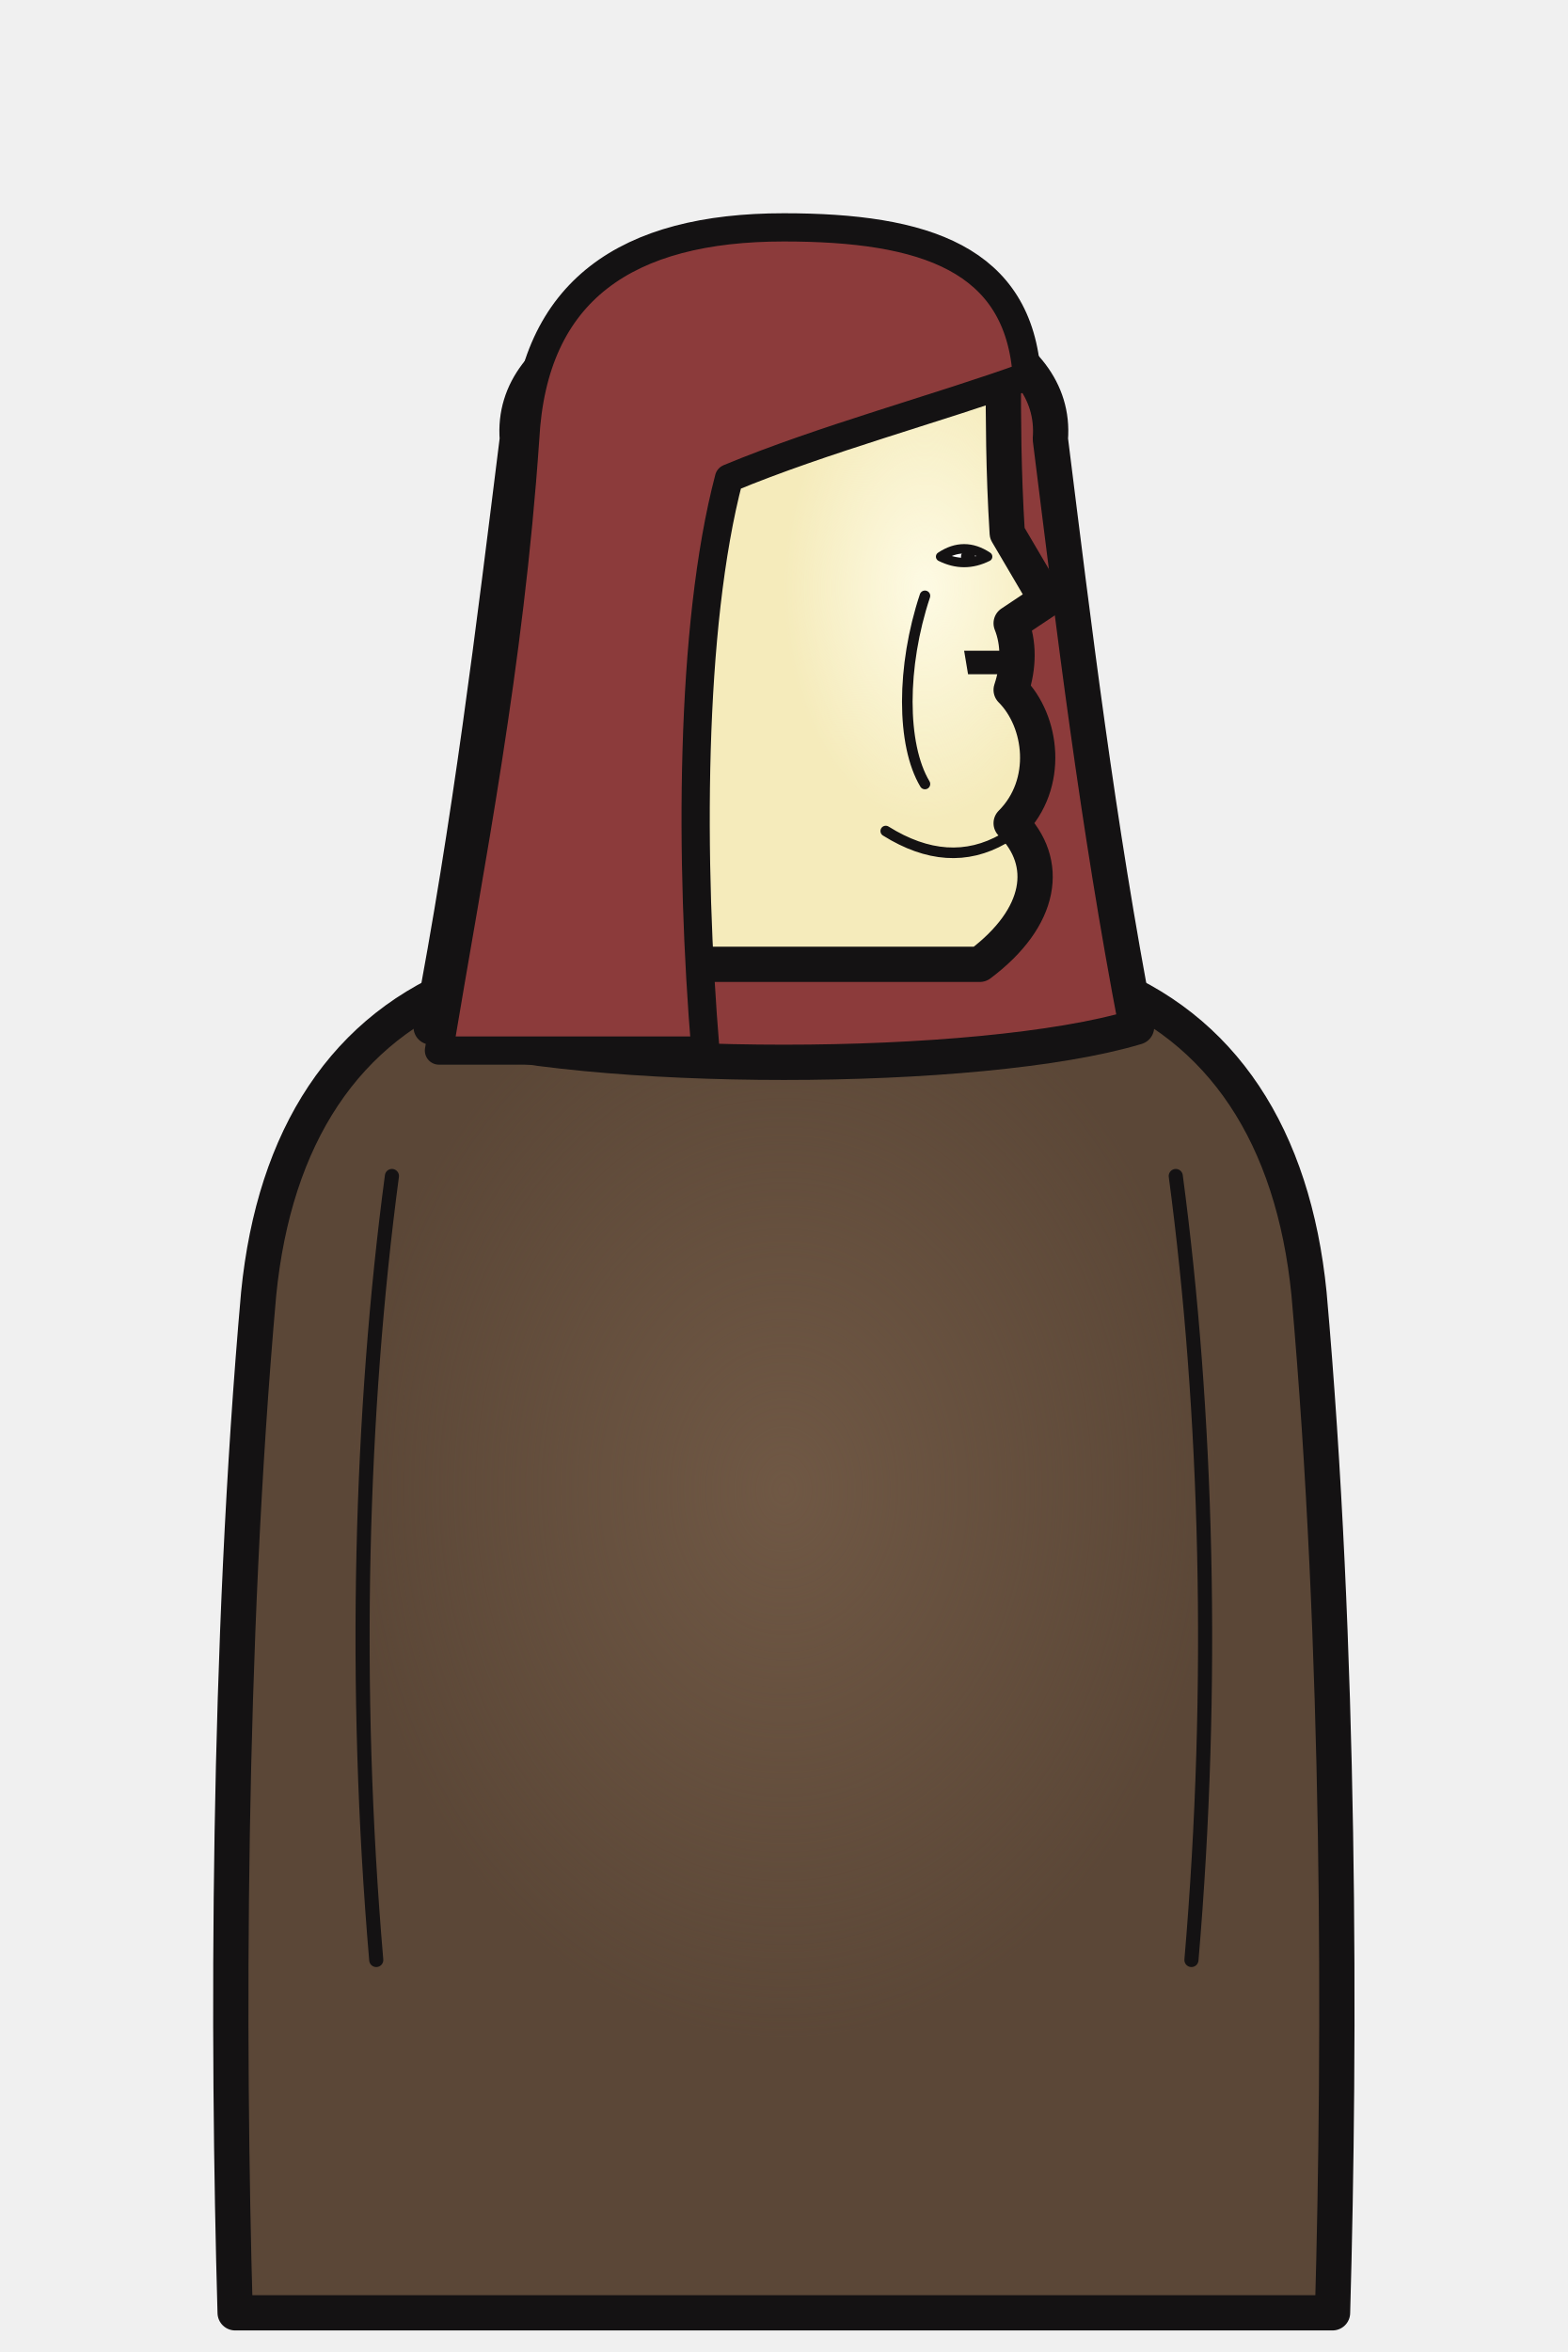
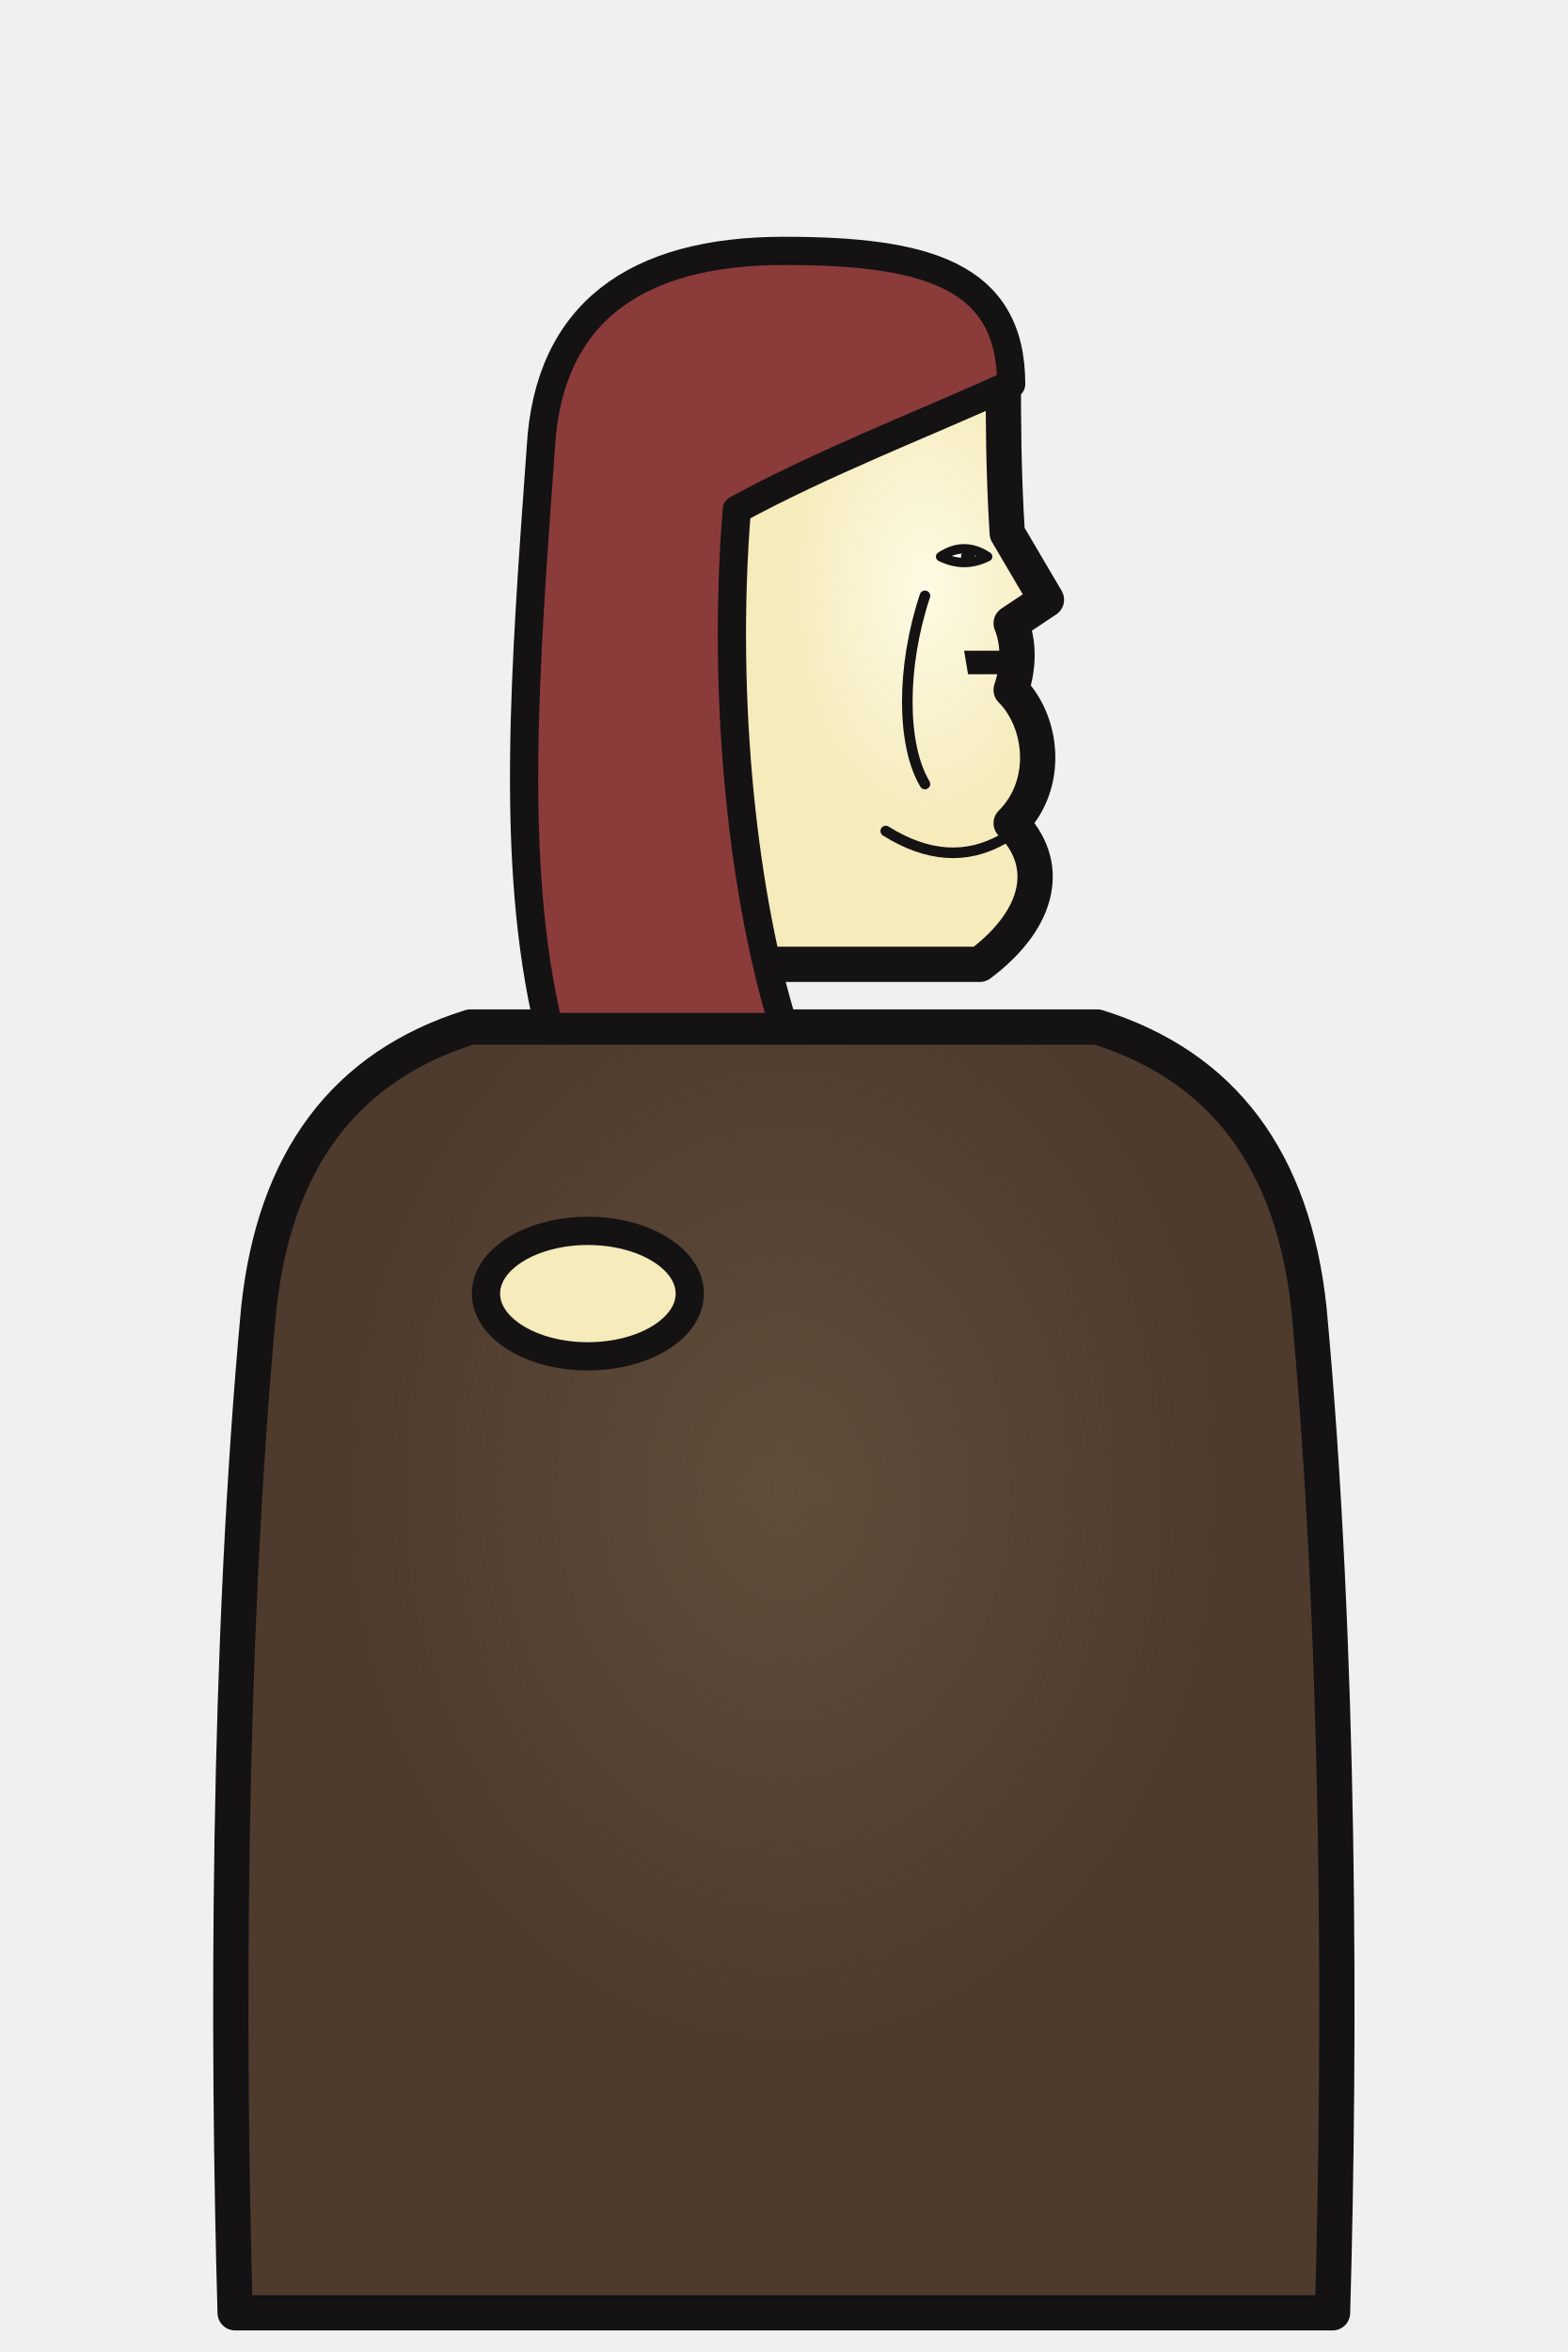
<svg xmlns="http://www.w3.org/2000/svg" width="800" height="1200" viewBox="0 0 400 600">
  <defs>
    <radialGradient id="g1">
-       <stop offset="0" stop-color="#735B47" stop-opacity="0.85" />
-       <stop offset="1" stop-color="#735B47" stop-opacity="0" />
+       <stop offset="0" stop-color="#64503E" stop-opacity="0.85" />
+       <stop offset="1" stop-color="#64503E" stop-opacity="0" />
    </radialGradient>
    <clipPath id="s1">
-       <path d="M120,250 C88,262 70,290 66,330 C58,420 58,520 60,590 L340,590 C342,520 342,420 334,330 C330,290 312,262 280,250 Z" />
+       <path d="M120,262 C88,272 70,296 66,334 C58,420 58,520 60,590 L340,590 C342,520 342,420 334,334 C330,296 312,272 280,262 Z" />
    </clipPath>
    <radialGradient id="g2">
-       <stop offset="0" stop-color="#A9504C" stop-opacity="0.85" />
-       <stop offset="1" stop-color="#A9504C" stop-opacity="0" />
-     </radialGradient>
-     <clipPath id="s2">
-       <path d="M132,112 C128,62 272,62 268,112 C274,160 280,210 290,262 C250,274 150,274 110,262 C120,210 126,160 132,112 Z" />
-     </clipPath>
-     <radialGradient id="g3">
      <stop offset="0" stop-color="#FFFDEB" stop-opacity="0.85" />
      <stop offset="1" stop-color="#FFFDEB" stop-opacity="0" />
    </radialGradient>
-     <clipPath id="s3">
+     <clipPath id="s2">
      <path d="M156,96 C151,130 151,190 156,246 L250,246 C266,234 268,220 258,210 C268,200 266,184 258,176 C260,170 260,164 258,159 L267,153 L257,136 C256,120 256,106 256,96 Z" />
    </clipPath>
  </defs>
-   <path d="M120,250 C88,262 70,290 66,330 C58,420 58,520 60,590 L340,590 C342,520 342,420 334,330 C330,290 312,262 280,250 Z" fill="#5B4737" />
+   <path d="M120,262 C88,272 70,296 66,334 C58,420 58,520 60,590 L340,590 C342,520 342,420 334,334 C330,296 312,272 280,262 Z" fill="#4E3B2D" />
  <g clip-path="url(#s1)">
    <ellipse cx="200" cy="380" rx="110" ry="140" fill="url(#g1)" />
  </g>
-   <path d="M120,250 C88,262 70,290 66,330 C58,420 58,520 60,590 L340,590 C342,520 342,420 334,330 C330,290 312,262 280,250 Z" fill="none" stroke="#141213" stroke-width="9.0" stroke-linejoin="round" stroke-linecap="round" />
-   <path d="M100,300 C92,360 90,430 96,500 M300,300 C308,360 310,430 304,500" fill="none" stroke="#141213" stroke-width="3.6" stroke-linejoin="round" stroke-linecap="round" />
-   <path d="M132,112 C128,62 272,62 268,112 C274,160 280,210 290,262 C250,274 150,274 110,262 C120,210 126,160 132,112 Z" fill="#8C3B3B" />
+   <path d="M120,262 C88,272 70,296 66,334 C58,420 58,520 60,590 L340,590 C342,520 342,420 334,334 C330,296 312,272 280,262 Z" fill="none" stroke="#141213" stroke-width="9.0" stroke-linejoin="round" stroke-linecap="round" />
+   <path d="M156,96 C151,130 151,190 156,246 L250,246 C266,234 268,220 258,210 C268,200 266,184 258,176 C260,170 260,164 258,159 L267,153 L257,136 C256,120 256,106 256,96 Z" fill="#F5EBBB" />
  <g clip-path="url(#s2)">
-     <ellipse cx="170" cy="150" rx="60" ry="90" fill="url(#g2)" />
-   </g>
-   <path d="M132,112 C128,62 272,62 268,112 C274,160 280,210 290,262 C250,274 150,274 110,262 C120,210 126,160 132,112 Z" fill="none" stroke="#141213" stroke-width="9.0" stroke-linejoin="round" stroke-linecap="round" />
-   <path d="M156,96 C151,130 151,190 156,246 L250,246 C266,234 268,220 258,210 C268,200 266,184 258,176 C260,170 260,164 258,159 L267,153 L257,136 C256,120 256,106 256,96 Z" fill="#F5EBBB" />
-   <g clip-path="url(#s3)">
-     <ellipse cx="236" cy="150" rx="36" ry="60" fill="url(#g3)" />
+     <ellipse cx="236" cy="150" rx="36" ry="60" fill="url(#g2)" />
  </g>
  <path d="M156,96 C151,130 151,190 156,246 L250,246 C266,234 268,220 258,210 C268,200 266,184 258,176 C260,170 260,164 258,159 L267,153 L257,136 C256,120 256,106 256,96 Z" fill="none" stroke="#141213" stroke-width="9.0" stroke-linejoin="round" stroke-linecap="round" />
  <path d="M240,142 Q246,138 252,142 Q246,145 240,142 Z" fill="#FFFFFF" stroke="#141213" stroke-width="2.4" stroke-linejoin="round" stroke-linecap="round" />
  <ellipse cx="247.0" cy="142.0" rx="1.8" ry="1.8" fill="#141213" />
  <path d="M246,166 L258,166 L257,172 L247,172 Z" fill="#141213" />
  <path d="M236,152 C230,170 230,190 236,200 M226,212 Q242,222 256,214" fill="none" stroke="#141213" stroke-width="2.7" stroke-linejoin="round" stroke-linecap="round" />
-   <path d="M262,96 C260,66 236,58 200,58 C160,58 136,74 134,112 C130,170 120,220 112,268 L180,268 C176,220 176,160 186,122 C210,112 240,104 262,96 Z" fill="#8C3B3B" stroke="#141213" stroke-width="7.2" stroke-linejoin="round" stroke-linecap="round" />
+   <path d="M258,98 C258,70 236,64 200,64 C162,64 140,80 138,114 C134,170 130,220 140,262 L200,262 C190,230 184,180 188,130 C210,118 236,108 258,98 Z" fill="#8C3B3B" stroke="#141213" stroke-width="7.2" stroke-linejoin="round" stroke-linecap="round" />
+   <ellipse cx="150.0" cy="330.0" rx="26.0" ry="16.0" fill="#F5EBBB" stroke="#141213" stroke-width="7.2" />
</svg>
